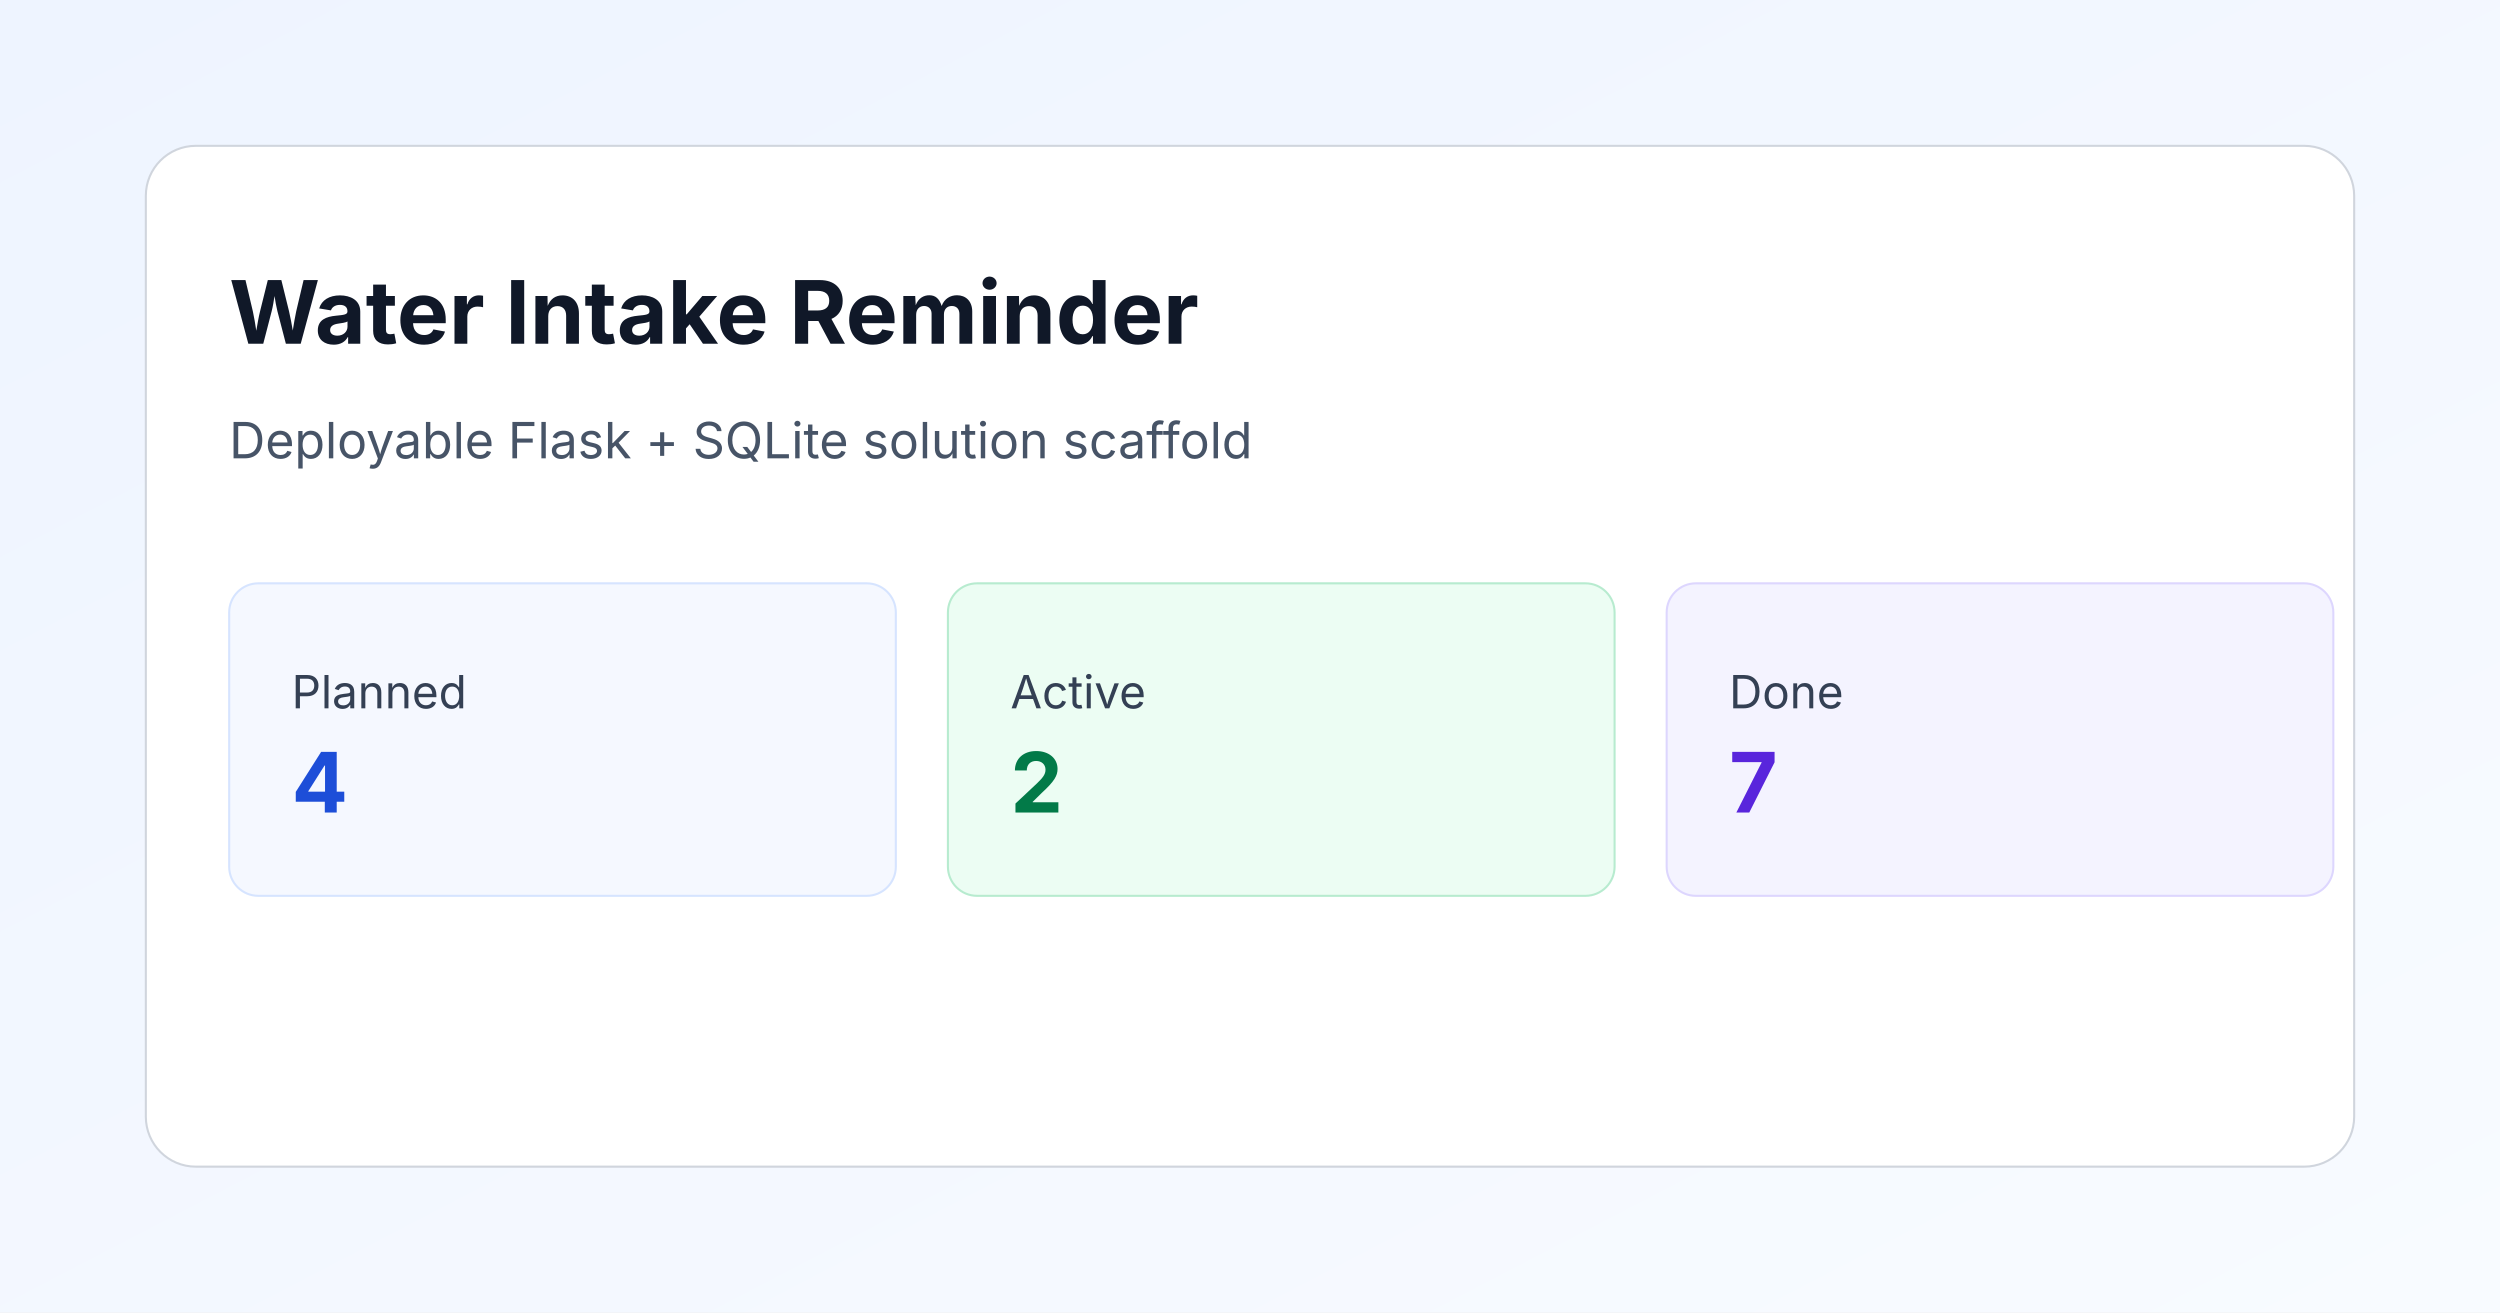
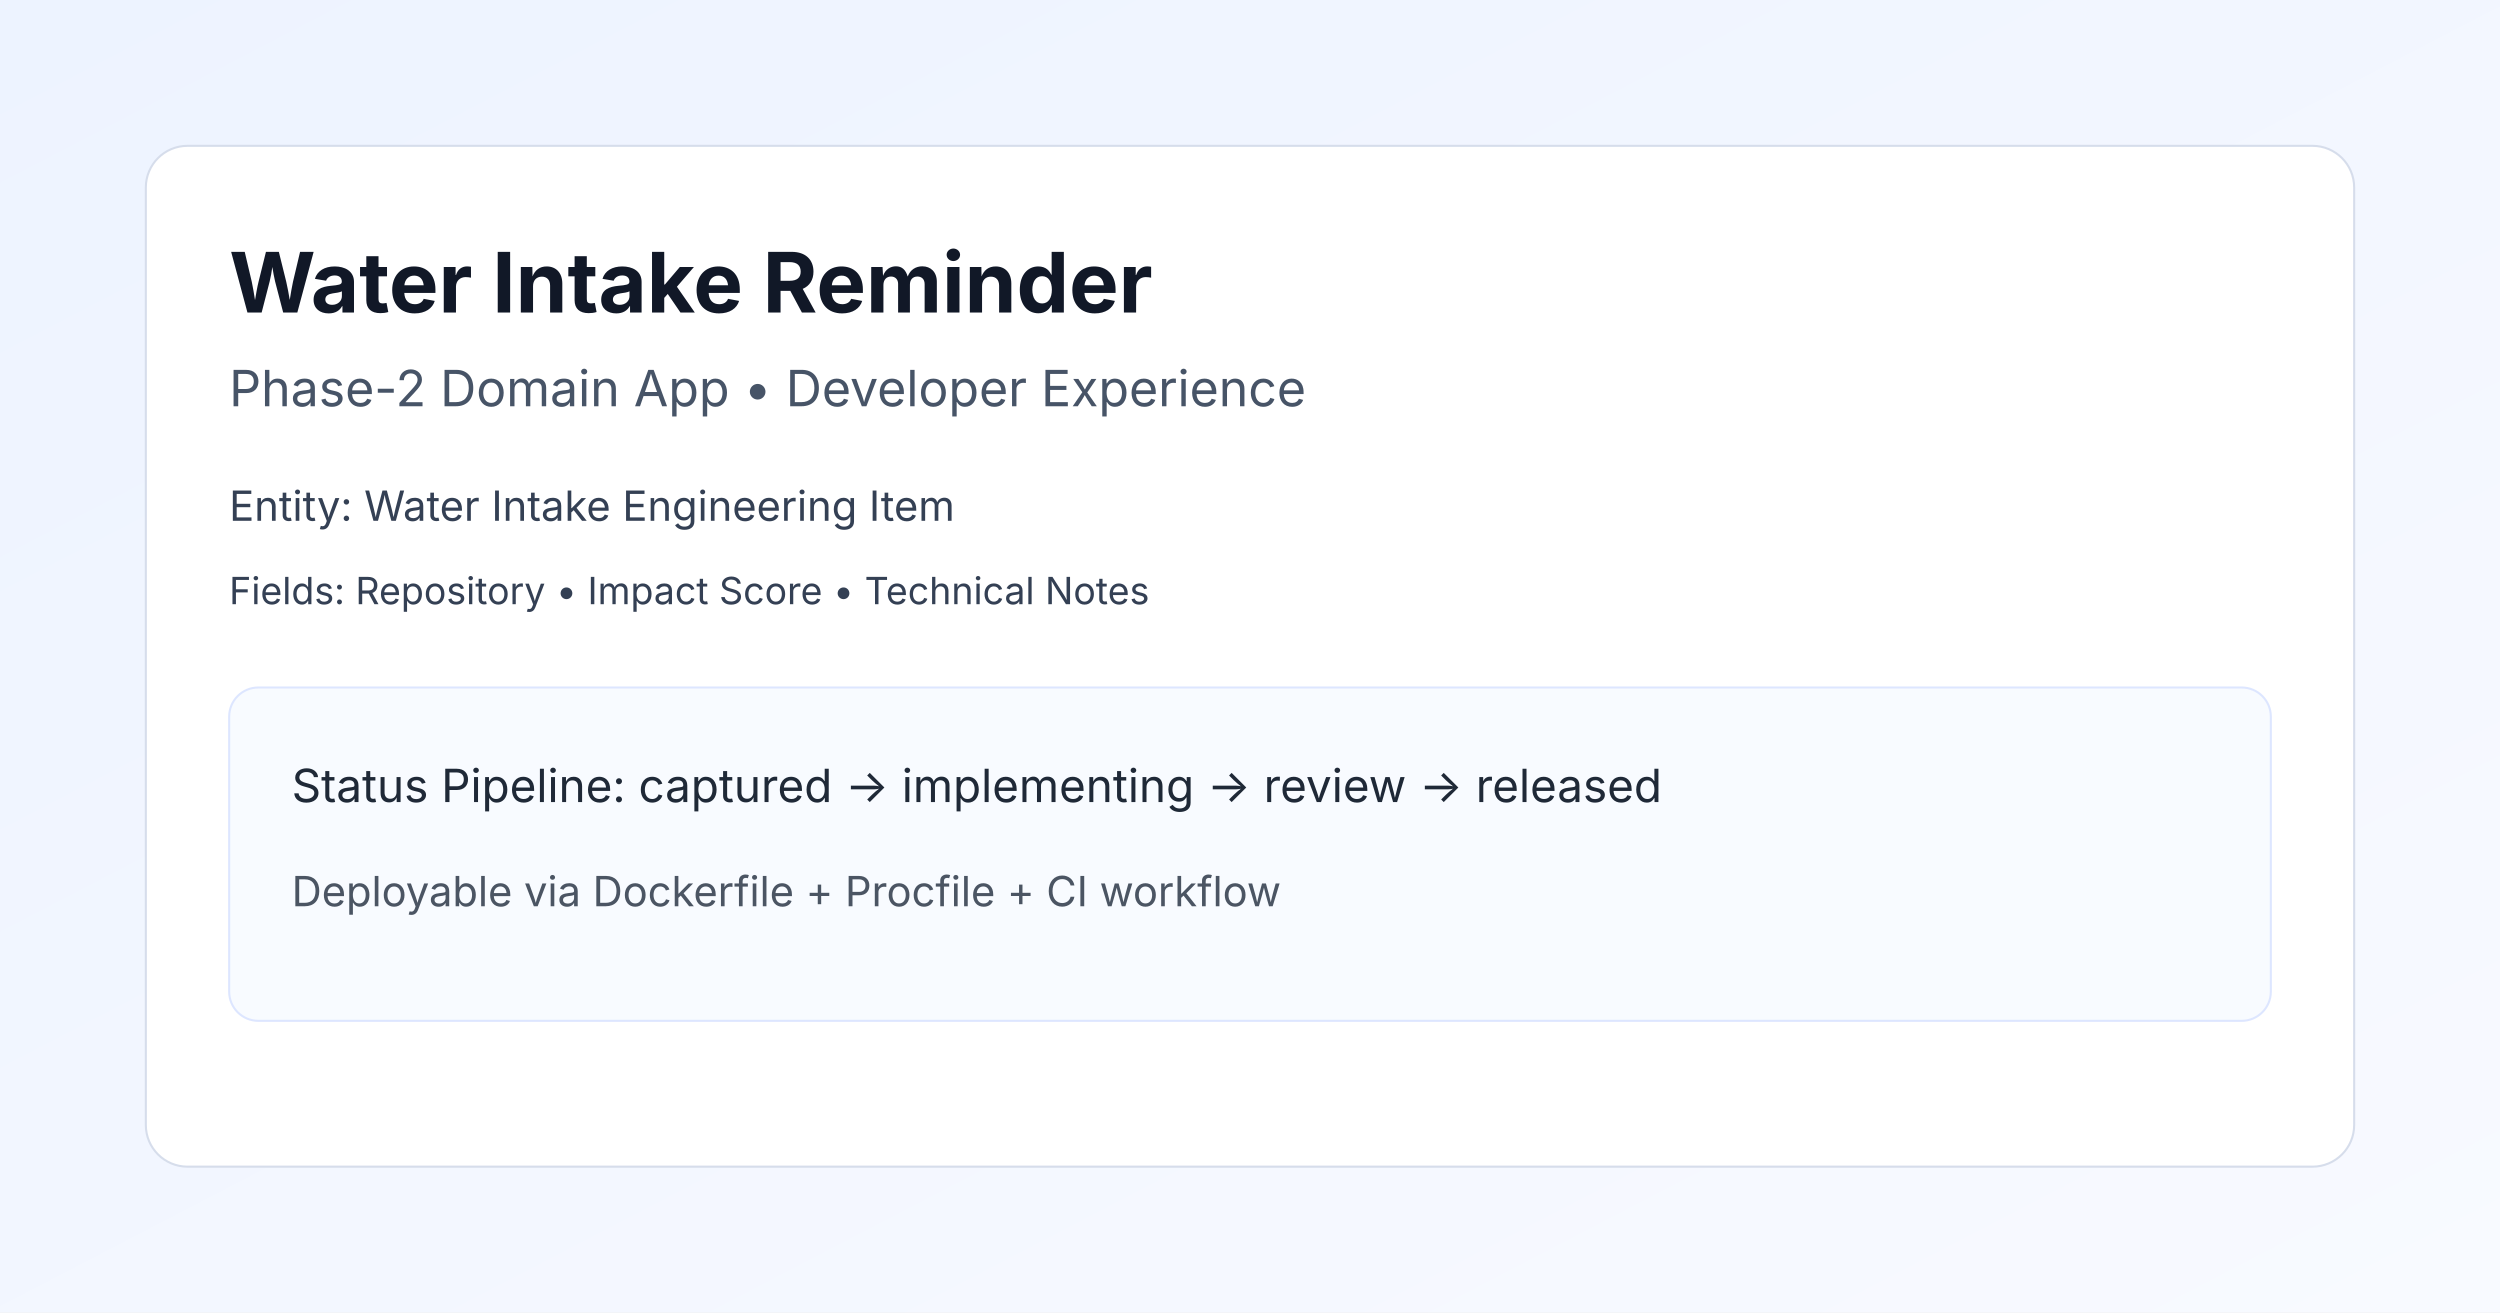
<svg xmlns="http://www.w3.org/2000/svg" width="1200" height="630" viewBox="0 0 1200 630">
  <defs>
    <linearGradient id="bg" x1="0" y1="0" x2="1" y2="1">
-       <stop offset="0%" stop-color="#eef4ff" />
-       <stop offset="100%" stop-color="#f8fbff" />
+       <stop offset="0%" stop-color="#edf3ff" />
+       <stop offset="100%" stop-color="#f8faff" />
    </linearGradient>
  </defs>
  <rect width="1200" height="630" fill="url(#bg)" />
-   <rect x="70" y="70" width="1060" height="490" rx="24" fill="#ffffff" stroke="#d0d5dd" />
-   <text x="110" y="165" font-size="42" font-family="Inter, Arial" fill="#101828" font-weight="700">Water Intake Reminder</text>
-   <text x="110" y="220" font-size="24" font-family="Inter, Arial" fill="#475467">Deployable Flask + SQLite solution scaffold</text>
-   <rect x="110" y="280" width="320" height="150" rx="14" fill="#f5f8ff" stroke="#d6e4ff" />
-   <text x="140" y="340" font-size="22" font-family="Inter, Arial" fill="#344054">Planned</text>
-   <text x="140" y="390" font-size="40" font-family="Inter, Arial" fill="#1d4ed8" font-weight="700">4</text>
-   <rect x="455" y="280" width="320" height="150" rx="14" fill="#ecfdf3" stroke="#b7ebcf" />
-   <text x="485" y="340" font-size="22" font-family="Inter, Arial" fill="#344054">Active</text>
-   <text x="485" y="390" font-size="40" font-family="Inter, Arial" fill="#027a48" font-weight="700">2</text>
-   <rect x="800" y="280" width="320" height="150" rx="14" fill="#f4f3ff" stroke="#ddd6fe" />
-   <text x="830" y="340" font-size="22" font-family="Inter, Arial" fill="#344054">Done</text>
-   <text x="830" y="390" font-size="40" font-family="Inter, Arial" fill="#5925dc" font-weight="700">7</text>
+   <rect x="70" y="70" width="1060" height="490" rx="20" fill="#fff" stroke="#d6ddeb" />
+   <text x="110" y="150" font-size="40" font-family="Inter, Arial" fill="#111827" font-weight="700">Water Intake Reminder</text>
+   <text x="110" y="195" font-size="24" font-family="Inter, Arial" fill="#475467">Phase-2 Domain App • Developer Experience</text>
+   <text x="110" y="250" font-size="20" font-family="Inter, Arial" fill="#344054">Entity: Water Intake Engineering Item</text>
+   <text x="110" y="290" font-size="18" font-family="Inter, Arial" fill="#344054">Fields: Repository • Impact Score • Technical Notes</text>
+   <rect x="110" y="330" width="980" height="160" rx="14" fill="#f8fbff" stroke="#dde6ff" />
+   <text x="140" y="385" font-size="22" font-family="Inter, Arial" fill="#1f2937">Status Pipeline: captured → implementing → review → released</text>
+   <text x="140" y="435" font-size="20" font-family="Inter, Arial" fill="#4b5563">Deployable via Dockerfile + Procfile + CI workflow</text>
</svg>
